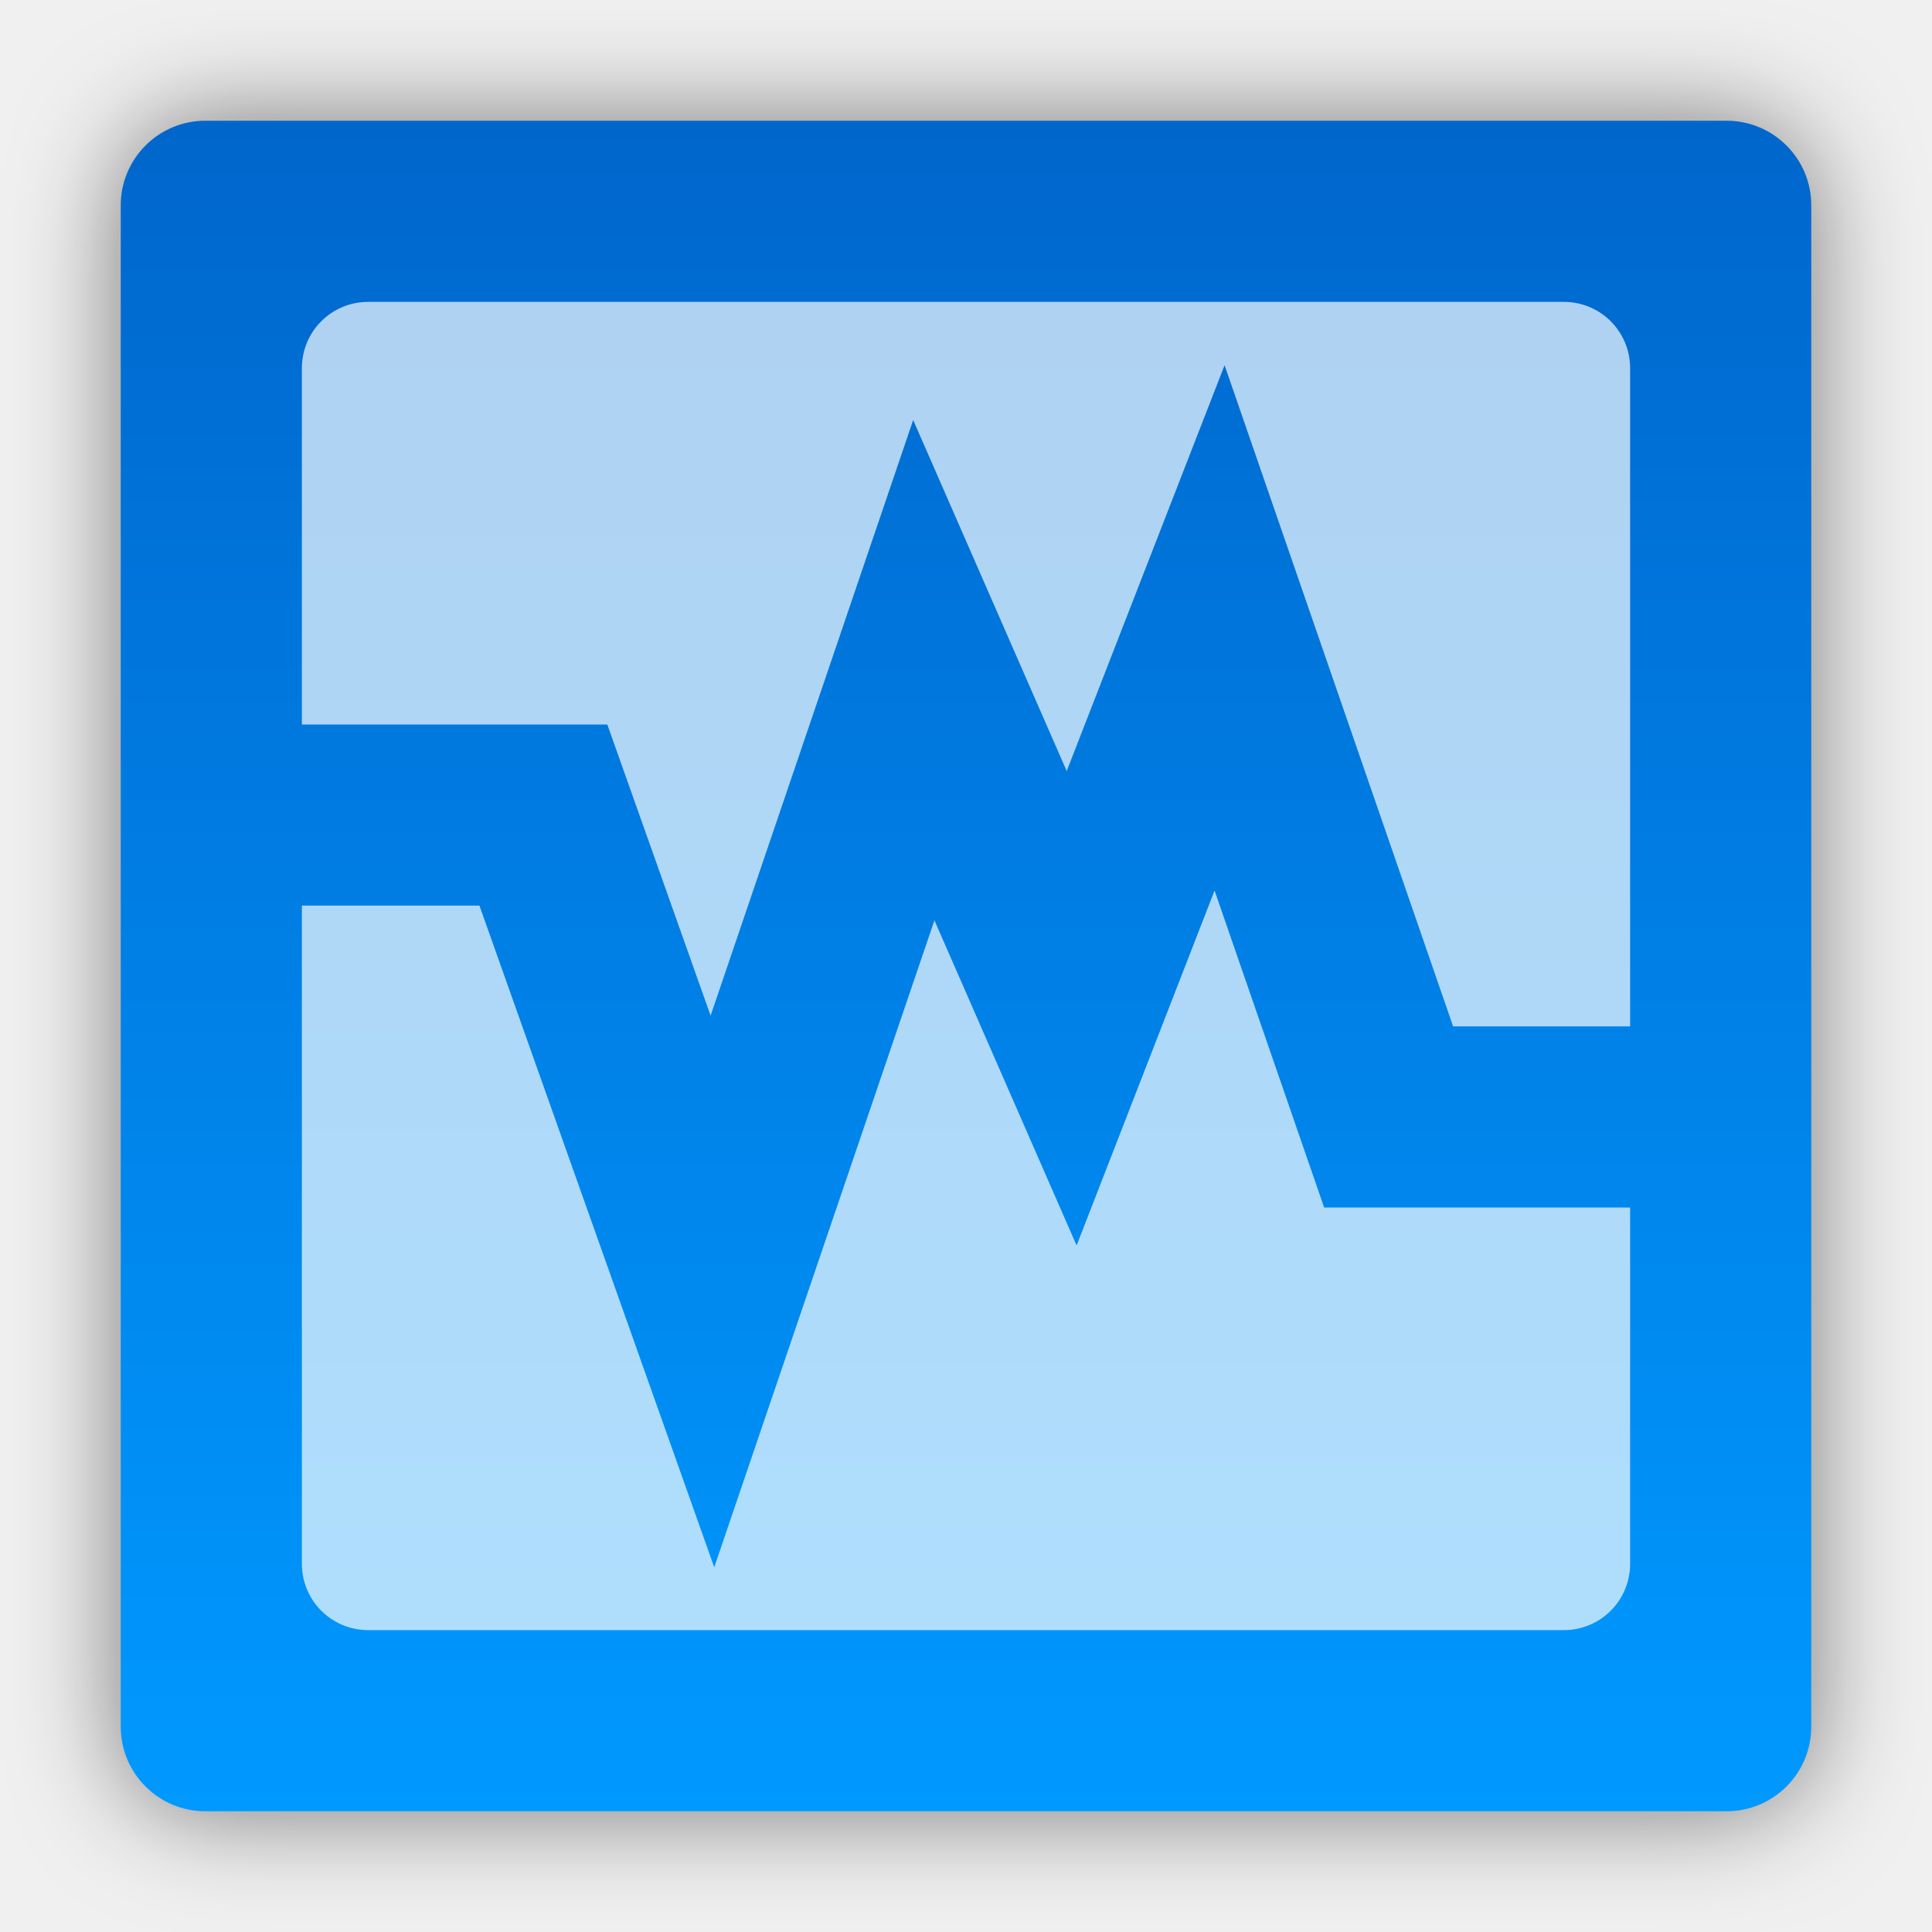
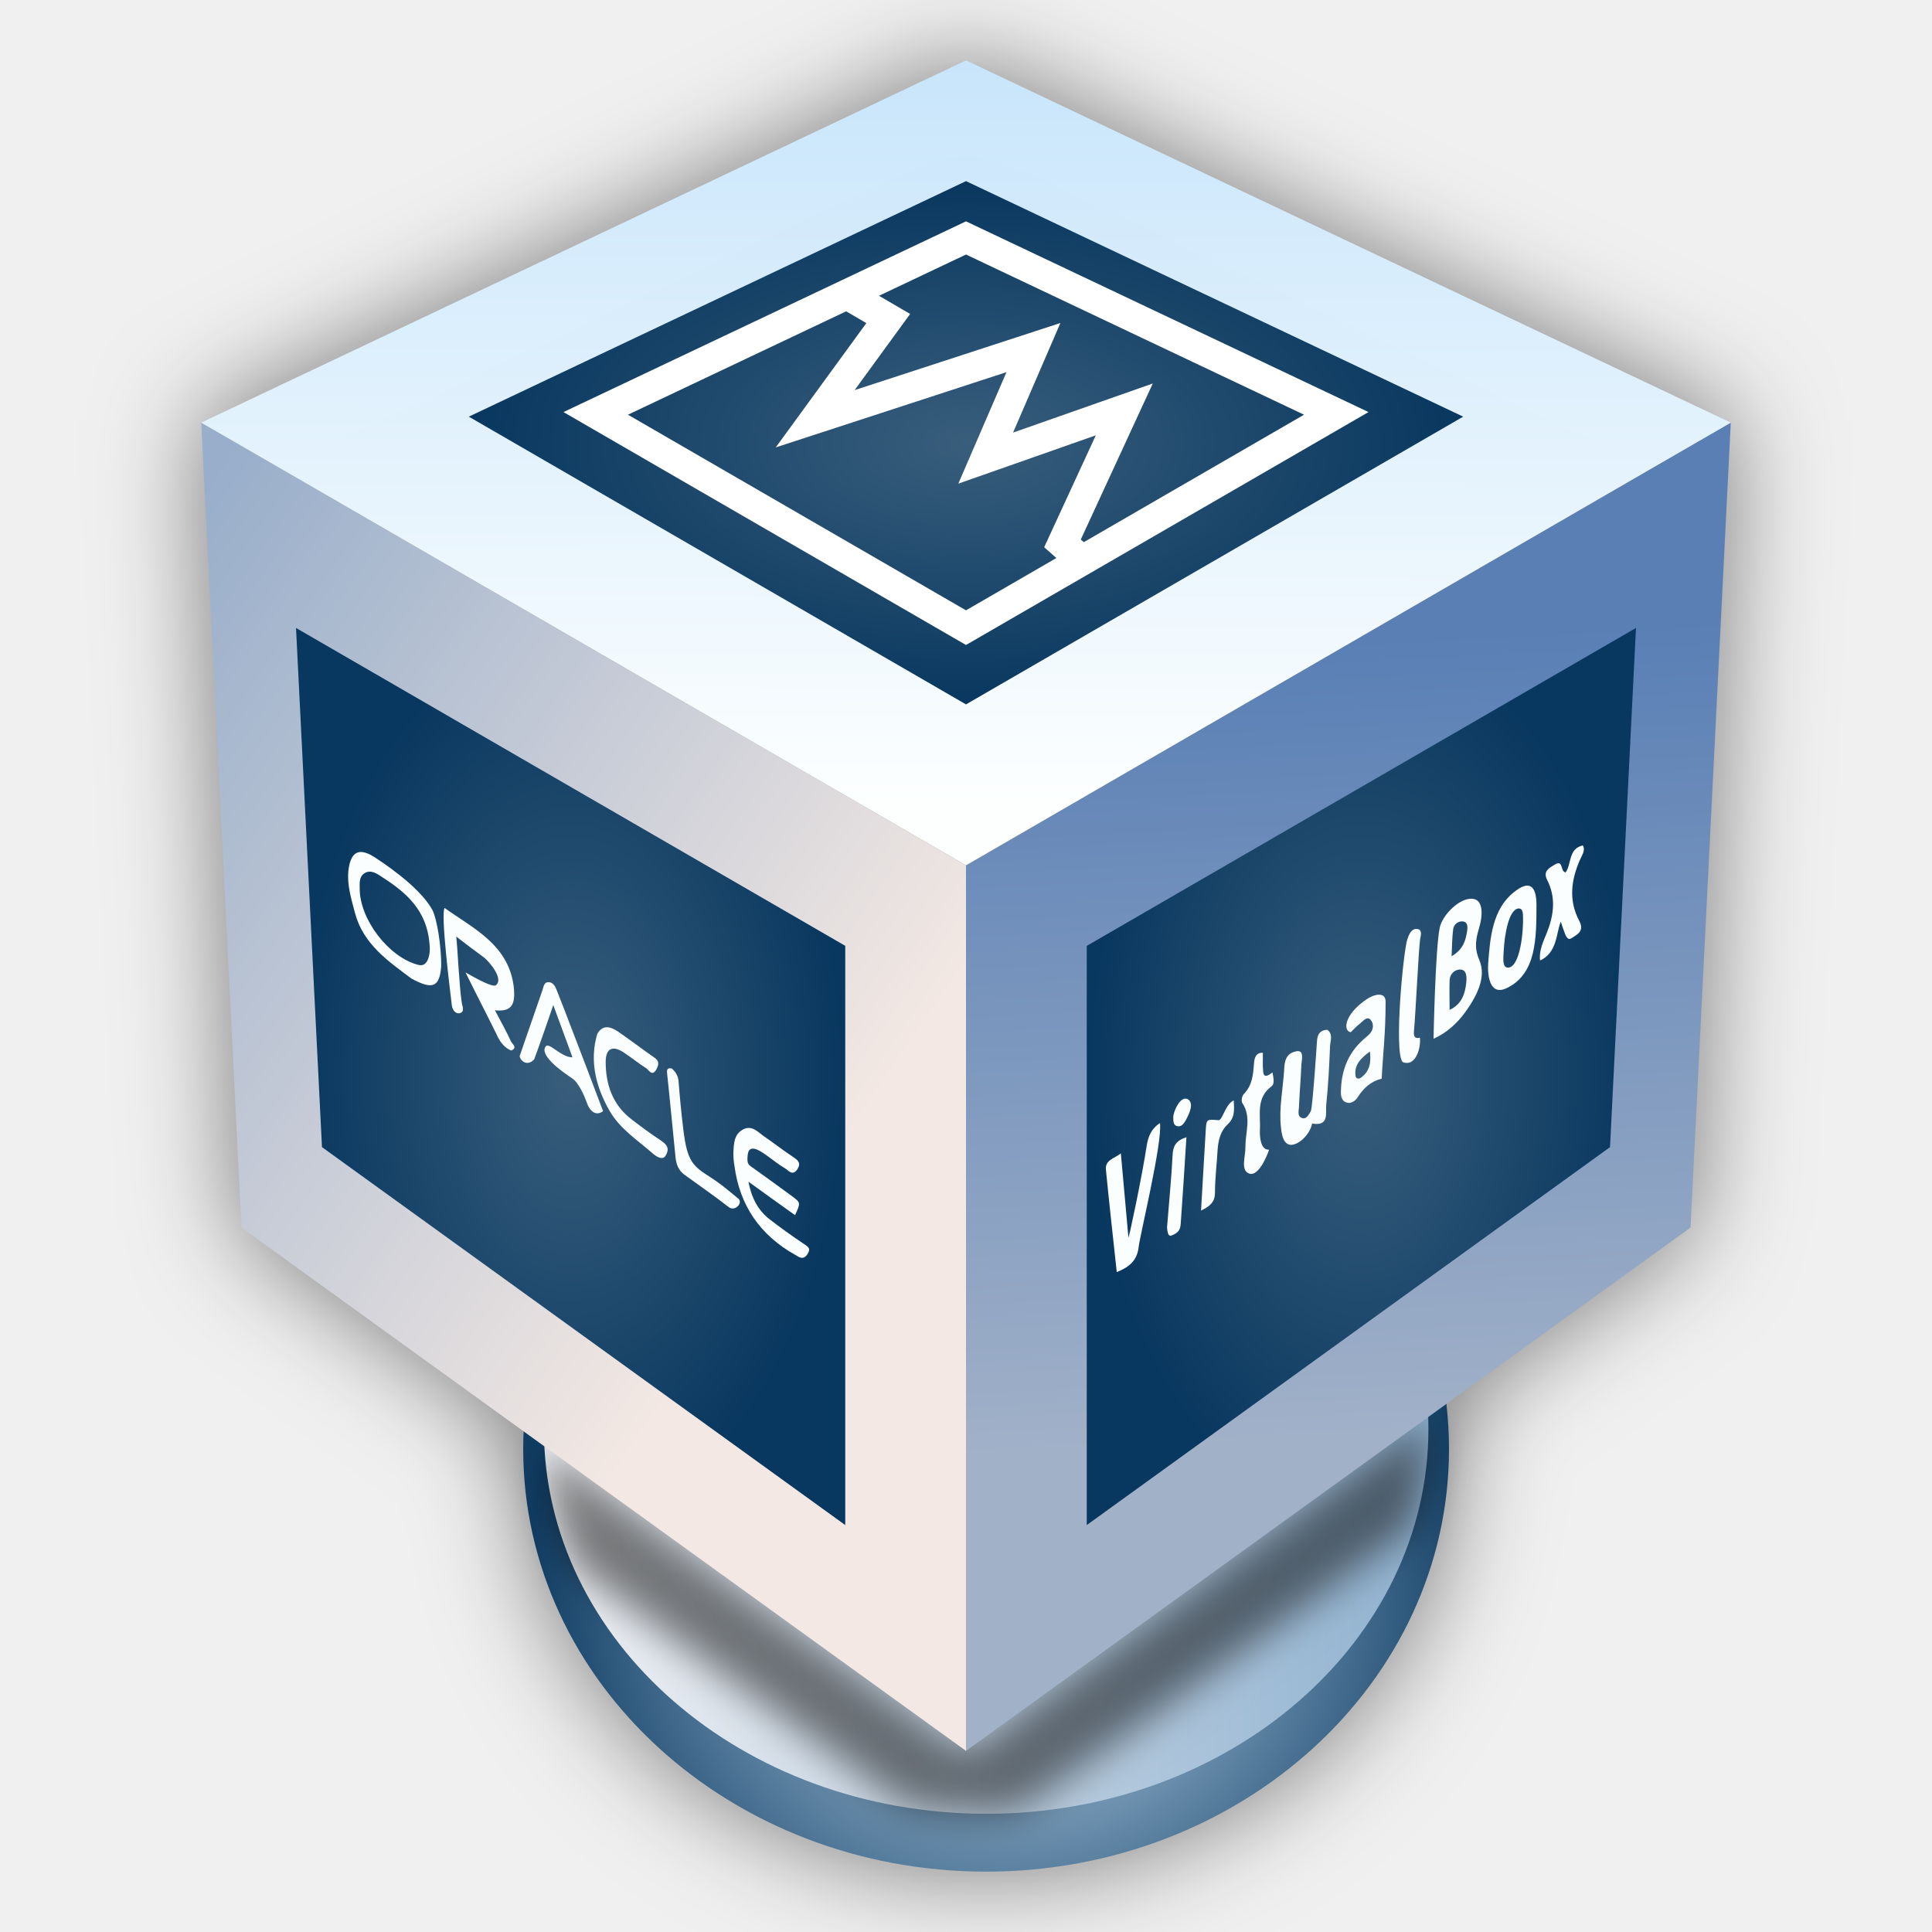
- <svg xmlns="http://www.w3.org/2000/svg" xmlns:xlink="http://www.w3.org/1999/xlink" id="svg16" version="1" height="32" width="32">
-   <defs id="defs20">
-     <linearGradient id="linearGradient875">
-       <stop id="stop871" offset="0" style="stop-color:#0066cc;stop-opacity:1;" />
-       <stop id="stop873" offset="1" style="stop-color:#0099ff;stop-opacity:1" />
+ <svg xmlns="http://www.w3.org/2000/svg" xmlns:xlink="http://www.w3.org/1999/xlink" viewBox="0 0 32 32" version="1.1" id="svg59" width="32" height="32">
+   <path id="path2-9" style="opacity:0.5;mix-blend-mode:normal;fill:#000000;fill-opacity:1;stroke-width:0.667;filter:url(#filter888)" d="m 16,1 -12.667,6 0.668,13.334 4.683,3.38 c -0.004,0.096 -0.017,0.19 -0.017,0.287 0,3.867 3.433,7 7.667,7 4.235,0 7.665,-3.133 7.665,-7 0,-0.252 -0.016,-0.5 -0.044,-0.745 l 4.045,-2.921 0.665,-13.334 z" />
+   <defs id="defs63">
+     <linearGradient id="linearGradient1024">
+       <stop style="stop-color:#d1ebff;stop-opacity:1" offset="0" id="stop1020" />
+       <stop style="stop-color:#113e65;stop-opacity:1" offset="1" id="stop1022" />
    </linearGradient>
-     <linearGradient gradientUnits="userSpaceOnUse" y2="30" x2="16" y1="2" x1="16" id="linearGradient877" xlink:href="#linearGradient875" />
-     <filter style="color-interpolation-filters:sRGB" id="filter40300" x="-0.075" width="1.15" y="-0.075" height="1.15">
-       <feGaussianBlur stdDeviation="0.875" id="feGaussianBlur40302" />
+     <linearGradient id="linearGradient986">
+       <stop style="stop-color:#f1f2f5;stop-opacity:1;" offset="0" id="stop982" />
+       <stop style="stop-color:#90b2d0;stop-opacity:1" offset="1" id="stop984" />
+     </linearGradient>
+     <linearGradient id="linearGradient943">
+       <stop style="stop-color:#395e7c;stop-opacity:1" offset="0" id="stop939" />
+       <stop style="stop-color:#08375f;stop-opacity:1" offset="1" id="stop941" />
+     </linearGradient>
+     <linearGradient id="linearGradient935">
+       <stop style="stop-color:#fdffff;stop-opacity:1" offset="0" id="stop931" />
+       <stop style="stop-color:#c8e5fb;stop-opacity:0.996" offset="1" id="stop933" />
+     </linearGradient>
+     <linearGradient id="linearGradient927">
+       <stop style="stop-color:#f3e8e3;stop-opacity:1;" offset="0" id="stop923" />
+       <stop style="stop-color:#98aeca;stop-opacity:1" offset="1" id="stop925" />
+     </linearGradient>
+     <linearGradient id="linearGradient919">
+       <stop style="stop-color:#a1b1c8;stop-opacity:1" offset="0" id="stop915" />
+       <stop style="stop-color:#597fb5;stop-opacity:1" offset="1" id="stop917" />
+     </linearGradient>
+     <linearGradient xlink:href="#linearGradient919" id="linearGradient921" x1="34.733" y1="35.159" x2="33.719" y2="15.346" gradientUnits="userSpaceOnUse" gradientTransform="matrix(0.6666667,0,0,0.6666667,-5e-7,0.3333329)" />
+     <linearGradient xlink:href="#linearGradient927" id="linearGradient929" x1="23.828" y1="23.815" x2="5.371" y2="11.087" gradientUnits="userSpaceOnUse" gradientTransform="matrix(0.6666667,0,0,0.6666667,-5e-7,0.3333329)" />
+     <linearGradient xlink:href="#linearGradient935" id="linearGradient937" x1="23.979" y1="19.496" x2="24" y2="1" gradientUnits="userSpaceOnUse" gradientTransform="matrix(0.6666667,0,0,0.6666667,-5e-7,0.3333329)" />
+     <radialGradient xlink:href="#linearGradient943" id="radialGradient945" cx="33.822" cy="26.246" fx="33.822" fy="26.246" r="6.823" gradientTransform="matrix(0.6666667,0,0,1.088946,-5e-7,-10.74981)" gradientUnits="userSpaceOnUse" />
+     <radialGradient xlink:href="#linearGradient943" id="radialGradient953" cx="14.178" cy="26.246" fx="14.178" fy="26.246" r="6.823" gradientTransform="matrix(0.6666667,0,0,1.088946,-5e-7,-10.74981)" gradientUnits="userSpaceOnUse" />
+     <radialGradient xlink:href="#linearGradient943" id="radialGradient976" cx="24" cy="10.5" fx="24" fy="10.5" r="12.352" gradientTransform="matrix(0.6666667,0,0,0.3508204,-5e-7,3.649719)" gradientUnits="userSpaceOnUse" />
+     <filter style="color-interpolation-filters:sRGB" id="filter978" x="-0.054" width="1.109" y="-0.121" height="1.242">
+       <feGaussianBlur stdDeviation="0.497" id="feGaussianBlur980" />
+     </filter>
+     <linearGradient xlink:href="#linearGradient986" id="linearGradient988" x1="13.512" y1="35" x2="35.488" y2="35" gradientUnits="userSpaceOnUse" gradientTransform="matrix(0.6666667,0,0,0.6666667,-5e-7,0.3333329)" />
+     <radialGradient xlink:href="#linearGradient1024" id="radialGradient1026" cx="27.795" cy="49.163" fx="27.795" fy="49.163" r="11.5" gradientTransform="matrix(-0.00873717,-0.6932592,0.6855174,-0.00863959,-16.78899,45.84149)" gradientUnits="userSpaceOnUse" />
+     <filter style="color-interpolation-filters:sRGB" id="filter888" x="-0.082" width="1.164" y="-0.069" height="1.138">
+       <feGaussianBlur stdDeviation="0.865" id="feGaussianBlur890" />
    </filter>
  </defs>
-   <rect id="rect2" ry="1.4" rx="1.4" y="2" x="2" height="28" width="28" style="opacity:0.5;filter:url(#filter40300)" />
-   <rect id="rect4" ry="1.4" rx="1.4" y="2" x="2" height="28" width="28" style="fill:url(#linearGradient877);fill-opacity:1" />
-   <path id="path6" d="M 4.1,13.5 H 9 l 2.8,7.89 3.5,-10.29 2.45,5.6 2.45,-6.3 2.8,8.1 h 4.2" style="fill:none;stroke:none;stroke-width:3;stroke-linecap:square" />
-   <path id="path10" d="M 6.1 5 C 5.49 5 5 5.49 5 6.1 L 5 12 L 10.059 12 L 11.77 16.822 L 15.125 6.957 L 17.668 12.771 L 20.283 6.049 L 24.068 17 L 27 17 L 27 6.1 C 27 5.49 26.51 5 25.9 5 L 6.1 5 z M 20.117 14.75 L 17.832 20.629 L 15.477 15.244 L 11.83 25.959 L 7.941 15 L 5 15 L 5 25.9 C 5 26.51 5.49 27 6.1 27 L 25.9 27 C 26.51 27 27 26.51 27 25.9 L 27 20 L 21.932 20 L 20.117 14.75 z" style="fill:#f9feff;fill-opacity:1;opacity:0.7" />
+   <path d="m 24,24 c 0,-3.867 -3.432,-7 -7.667,-7 -4.235,0 -7.667,3.133 -7.667,7 0,3.867 3.432,7 7.667,7 C 20.568,31 24,27.867 24,24 Z" fill="#47667f" id="path2" style="fill:url(#radialGradient1026);fill-opacity:1;stroke-width:0.667" />
+   <path d="m 23.659,23.667 c 0,-3.521 -3.279,-6.375 -7.325,-6.375 -4.047,0 -7.325,2.855 -7.325,6.375 0,3.521 3.279,6.375 7.325,6.375 4.047,0 7.325,-2.855 7.325,-6.375 z" fill="#c5cad5" id="path4" style="fill:url(#linearGradient988);fill-opacity:1;stroke-width:0.667" />
+   <path d="m 24.5,44.563 c 0.27,0 0.535,-0.02 0.8,-0.036 l 9.813,-7.086 A 8.346,8.346 0 0 0 35.488,35 c 0,-0.098 -0.011,-0.188 -0.015,-0.285 L 24,43 13.54,35.445 a 8.48,8.48 0 0 0 0.71,2.98 l 8.27,5.973 c 0.644,0.102 1.304,0.164 1.98,0.164 z" fill="#5a6e91" id="path10" style="opacity:0.5;fill:#000000;fill-opacity:1;filter:url(#filter978)" transform="matrix(0.6666667,0,0,0.6666667,5e-7,0.3333333)" />
+   <path d="M 3.333,7 16,14.333 V 29 L 4,20.333 Z" fill="#c5cad5" id="path6" style="fill:url(#linearGradient929);fill-opacity:1;stroke-width:0.667" />
+   <path d="M 28.667,7 16,14.333 v 14.667 l 12,-8.667 z" fill="#6d83b3" id="path8" style="fill:url(#linearGradient921);fill-opacity:1;stroke-width:0.667" />
+   <path d="M 3.333,7 16,14.333 28.667,7 16,1 Z" fill="#eaf4f8" id="path12" style="fill:url(#linearGradient937);fill-opacity:1;stroke-width:0.667" />
+   <path d="M 7.765,6.901 16,11.667 24.235,6.901 16,3 Z" fill="#34495e" id="path14" style="fill:url(#radialGradient976);fill-opacity:1;stroke-width:0.667" />
+   <path d="m 26.667,19 0.43,-8.599 L 18,15.667 V 25.26 Z" fill="#34495e" id="path16" style="fill:url(#radialGradient945);fill-opacity:1;stroke-width:0.667" />
+   <path d="m 5.333,19 -0.43,-8.599 9.097,5.265 V 25.26 Z" fill="#34495e" id="path18" style="fill:url(#radialGradient953);fill-opacity:1;stroke-width:0.667" />
+   <path d="m 19.213,18.601 c 0.042,0.326 -0.333,1.862 -0.353,2.052 -0.024,0.213 -0.141,0.329 -0.363,0.417 -0.063,-0.58 -0.125,-1.14 -0.18,-1.7 -0.013,-0.159 0.139,-0.18 0.248,-0.266 L 18.69,20.495 c 0.013,0.003 0.227,-1.021 0.3,-1.5 0.025,-0.172 0.08,-0.302 0.223,-0.393 z" fill="#ecf0f1" id="path22" style="fill:#fafeff;fill-opacity:1;stroke-width:0.667" />
+   <path d="m 25.851,15.268 c -0.078,0.185 -0.055,0.511 -0.343,0.641 -0.019,-0.172 0.055,-0.315 0.109,-0.45 0.12,-0.3 0.159,-0.591 0.007,-0.889 -0.07,-0.14 0.034,-0.193 0.123,-0.247 0.153,-0.094 0.089,0.107 0.183,0.127 0.104,-0.135 0.041,-0.393 0.287,-0.447 0.047,0.083 -0.016,0.164 -0.045,0.232 -0.149,0.338 -0.195,0.674 -0.016,1.015 0.087,0.164 -0.015,0.221 -0.127,0.289 -0.023,0.013 -0.06,0.039 -0.104,-0.063 -0.027,-0.068 -0.047,-0.133 -0.073,-0.209 z" fill="#ecf0f1" id="path24" style="fill:#fafeff;fill-opacity:1;stroke-width:0.667" />
+   <path d="m 19.331,20.315 c 0.031,-0.396 0.071,-0.792 0.091,-1.188 0.008,-0.143 0.052,-0.234 0.229,-0.291 -0.031,0.487 -0.06,0.958 -0.094,1.427 -0.008,0.113 -0.039,0.154 -0.156,0.203 -0.071,0.029 -0.071,-0.151 -0.071,-0.151 z" fill="#ecf0f1" id="path26" style="fill:#fafeff;fill-opacity:1;stroke-width:0.667" />
+   <path d="m 19.672,18.206 c 0.109,0.06 0.031,0.234 -0.031,0.347 -0.029,0.051 -0.068,0.111 -0.133,0.101 -0.08,-0.01 -0.073,-0.091 -0.075,-0.148 -0.005,-0.071 0.11,-0.367 0.24,-0.3 z" fill="#ecf0f1" id="path28" style="fill:#fafeff;fill-opacity:1;stroke-width:0.667" />
+   <path d="m 13.169,20.127 c -0.26,-0.185 -0.495,-0.353 -0.773,-0.555 0.055,0.281 0.164,0.48 0.357,0.628 0.175,0.135 0.354,0.263 0.539,0.388 0.089,0.06 0.143,0.083 0.087,0.177 -0.076,0.123 -0.151,0.05 -0.209,0.019 -0.578,-0.325 -0.919,-0.815 -1.005,-1.474 a 1.183,1.183 0 0 1 -0.018,-0.213 c 0.007,-0.149 0.007,-0.313 0.167,-0.393 0.148,-0.073 0.247,0.055 0.351,0.125 0.161,0.109 0.315,0.232 0.479,0.339 0.096,0.063 0.117,0.112 0.065,0.195 -0.079,0.125 -0.149,0.023 -0.201,-0.008 -0.115,-0.067 -0.217,-0.153 -0.326,-0.229 -0.091,-0.063 -0.273,-0.191 -0.297,-0.003 -0.021,0.177 0.021,0.171 0.112,0.239 0.209,0.151 0.419,0.3 0.625,0.453 0.14,0.104 0.14,0.107 0.047,0.312 z" fill="#ecf0f1" id="path30" style="fill:#fafeff;fill-opacity:1;stroke-width:0.667" />
+   <path d="m 12.227,19.851 c 0.086,0.071 -0.052,0.224 -0.159,0.141 -0.237,-0.185 -0.487,-0.357 -0.729,-0.533 -0.104,-0.073 -0.141,-0.183 -0.151,-0.3 -0.047,-0.455 -0.089,-0.917 -0.138,-1.375 -0.008,-0.071 0.003,-0.099 0.075,-0.087 a 0.3,0.3 0 0 1 0.115,0.222 c 0.021,0.271 0.045,0.521 0.081,0.813 0.063,0.495 0.147,0.578 0.44,0.763 0.177,0.115 0.248,0.177 0.467,0.357 z" fill="#ecf0f1" id="path32" style="fill:#fafeff;fill-opacity:1;stroke-width:0.667" />
+   <path d="m 19.893,20.052 c 0.029,-0.484 0.052,-0.925 0.08,-1.367 0.011,-0.143 0.019,-0.149 0.209,-0.131 0.065,0.008 0.112,-0.265 0.253,-0.328 0.007,0.159 0.023,0.284 -0.107,0.403 -0.11,0.102 -0.149,0.255 -0.16,0.409 -0.013,0.239 -0.044,0.476 -0.044,0.716 -0.002,0.151 -0.073,0.221 -0.231,0.297 z" fill="#ecf0f1" id="path34" style="fill:#fafeff;fill-opacity:1;stroke-width:0.667" />
+   <path d="m 23.518,17.187 c -0.088,0.023 -0.104,-0.026 -0.099,-0.099 0.029,-0.318 0.075,-1.305 0.101,-1.521 0.011,-0.063 0.045,-0.167 -0.044,-0.18 -0.091,-0.013 -0.133,0.075 -0.164,0.164 -0.068,0.183 -0.227,1.865 -0.081,2.039 0.193,0.086 0.307,-0.188 0.287,-0.404 z" fill="#ecf0f1" id="path36" style="fill:#fafeff;fill-opacity:1;stroke-width:0.667" />
+   <path d="M 21.075,17.763 C 21.062,17.768 20.932,17.896 20.922,17.747 20.911,17.646 20.919,17.542 20.917,17.437 c -0.12,-0.005 -0.14,0.093 -0.146,0.172 -0.015,0.185 -0.026,0.365 -0.169,0.511 -0.031,0.029 -0.047,0.117 -0.026,0.148 0.157,0.235 0.05,0.487 0.052,0.729 0.003,0.156 -0.085,0.385 0.06,0.44 0.175,0.068 0.336,-0.395 0.331,-0.395 -0.138,0.01 -0.156,-0.207 -0.151,-0.321 0.015,-0.253 -0.071,-0.533 0.193,-0.729 0.057,-0.041 0.029,-0.151 0.015,-0.229 z" fill="#ecf0f1" id="path38" style="fill:#fafeff;fill-opacity:1;stroke-width:0.667" />
+   <path d="m 25.07,14.781 c -0.349,0.281 -0.39,0.75 -0.421,1.177 -0.013,0.185 0.02,0.545 0.305,0.409 0.5,-0.237 0.492,-0.841 0.495,-1.373 0,-0.333 -0.123,-0.422 -0.378,-0.213 z m -0.096,1.245 c -0.097,0 -0.073,-0.169 -0.068,-0.273 0.013,-0.276 0.087,-0.706 0.253,-0.706 0.062,0 0.065,0.078 0.067,0.133 0.009,0.229 -0.044,0.847 -0.252,0.847 z" fill="#ecf0f1" id="path40" style="fill:#fafeff;fill-opacity:1;stroke-width:0.667" />
+   <path d="m 8.467,17.401 c -0.128,-0.055 -0.196,-0.162 -0.248,-0.281 -0.167,-0.339 -0.341,-0.672 -0.508,-1.013 0.195,0.112 0.448,0.247 0.5,0.213 0.141,-0.101 -0.107,-0.393 -0.193,-0.46 a 21.367,21.367 0 0 1 -0.461,-0.347 c 0.021,0.169 0.049,0.833 0.093,1.107 0.013,0.055 0.047,0.14 -0.033,0.161 -0.078,0.018 -0.125,-0.063 -0.133,-0.128 -0.033,-0.273 -0.187,-1.513 -0.12,-1.614 0.487,0.347 1.068,0.614 1.147,1.32 0.029,0.294 -0.047,0.401 -0.313,0.375 0.095,0.18 0.188,0.347 0.267,0.518 0.02,0.041 0.114,0.101 0.002,0.149 z" fill="#ecf0f1" id="path42" style="fill:#fafeff;fill-opacity:1;stroke-width:0.667" />
+   <path d="m 10.959,18.899 a 8.1,8.1 0 0 1 -0.516,-0.373 c -0.3,-0.237 -0.411,-0.57 -0.411,-0.937 0,-0.229 0.117,-0.279 0.305,-0.153 0.125,0.083 0.242,0.179 0.37,0.26 0.041,0.029 0.093,0.14 0.164,0.018 0.041,-0.078 0.055,-0.14 -0.037,-0.2 -0.203,-0.141 -0.399,-0.292 -0.601,-0.43 -0.115,-0.075 -0.243,-0.123 -0.339,0.037 -0.138,0.458 -0.018,0.893 0.203,1.279 0.177,0.307 0.469,0.487 0.721,0.711 0.029,0.023 0.151,0.125 0.208,0.029 0.063,-0.109 0.031,-0.175 -0.068,-0.24 z" fill="#ecf0f1" id="path44" style="fill:#fafeff;fill-opacity:1;stroke-width:0.667" />
+   <path d="M 7.156,15.063 C 6.935,14.661 6.253,14.232 6.227,14.213 c -0.268,-0.182 -0.417,-0.122 -0.456,0.203 -0.026,0.24 0.047,0.469 0.107,0.7 0.136,0.519 0.545,0.8 0.94,1.094 0.333,0.177 0.464,0.159 0.49,-0.211 0.003,-0.31 -0.068,-0.784 -0.151,-0.937 z m -0.07,0.833 c -0.033,0.07 -0.078,0.109 -0.167,0.083 -0.482,-0.128 -0.959,-0.75 -0.961,-1.255 0,-0.093 -0.016,-0.203 0.083,-0.263 0.107,-0.065 0.217,0.019 0.295,0.071 0.401,0.255 0.727,0.552 0.776,1.078 0.011,0.099 0.013,0.193 -0.027,0.287 z" fill="#ecf0f1" id="path46" style="fill:#fafeff;fill-opacity:1;stroke-width:0.667" />
+   <path d="m 24.505,15.907 c -0.102,-0.232 -0.049,-0.386 0.005,-0.581 0.026,-0.091 0.104,-0.477 -0.18,-0.437 -0.198,0.027 -0.437,0.276 -0.482,0.469 -0.075,0.339 -0.104,1.847 -0.104,1.847 0.227,-0.102 0.396,-0.263 0.527,-0.443 0.182,-0.253 0.353,-0.573 0.233,-0.855 z m -0.219,0.367 c -0.019,0.187 -0.076,0.36 -0.276,0.453 0,-0.175 -0.005,-0.331 0,-0.487 0.005,-0.117 0.093,-0.191 0.193,-0.18 0.093,0.013 0.091,0.133 0.083,0.213 z m 0.013,-0.847 c -0.024,0.149 -0.06,0.295 -0.256,0.412 0.008,-0.177 0.008,-0.315 0.027,-0.453 a 0.147,0.147 0 0 1 0.151,-0.125 c 0.097,0.007 0.089,0.101 0.078,0.167 z" fill="#ecf0f1" id="path48" style="fill:#fafeff;fill-opacity:1;stroke-width:0.667" />
+   <path d="m 21.985,17.057 c -0.183,0.005 -0.167,0.169 -0.175,0.237 0,0.013 -0.071,1.068 -0.099,1.112 -0.036,0.055 -0.07,0.141 -0.153,0.109 -0.068,-0.026 -0.049,-0.107 -0.044,-0.167 0.01,-0.237 0.031,-0.473 0.041,-0.713 0.003,-0.07 0.052,-0.242 -0.073,-0.224 -0.185,0.029 -0.208,0.167 -0.213,0.318 -0.02,0.315 -0.088,0.63 -0.052,0.948 0.016,0.167 0.068,0.372 0.287,0.247 0.083,-0.047 0.2,-0.169 0.229,-0.315 0.291,0.052 0.219,-0.18 0.234,-0.315 0.034,-0.32 0.049,-0.645 0.063,-0.969 0.005,-0.089 0.052,-0.193 -0.044,-0.268 z" fill="#ecf0f1" id="path50" style="fill:#fafeff;fill-opacity:1;stroke-width:0.667" />
+   <path d="m 9.473,17.052 a 34.843,34.843 0 0 0 -0.257,-0.664 c -0.023,-0.057 -0.057,-0.117 -0.127,-0.12 -0.083,-0.003 -0.083,0.076 -0.104,0.131 l -0.378,1.093 c 0.016,0.089 0.13,0.172 0.24,0.055 0.036,-0.089 0.231,-0.643 0.317,-0.901 l 0.318,0.867 c -0.191,0 -0.385,-0.255 -0.443,-0.182 -0.109,0.141 0.242,0.401 0.437,0.529 0.112,0.073 0.211,0.31 0.245,0.407 0.031,0.096 0.127,0.242 0.268,0.137 -0.171,-0.45 -0.341,-0.901 -0.515,-1.351 z" fill="#ecf0f1" id="path52" style="fill:#fafeff;fill-opacity:1;stroke-width:0.667" />
+   <path d="m 22.633,16.552 c -0.375,0.258 -0.389,0.523 -0.261,0.545 0.052,-0.05 0.099,-0.102 0.153,-0.143 0.052,-0.042 0.117,-0.128 0.175,-0.065 0.057,0.063 0.055,0.167 -0.019,0.24 -0.044,0.044 -0.093,0.08 -0.138,0.125 -0.229,0.221 -0.325,0.5 -0.333,0.81 -0.003,0.078 0.003,0.172 0.097,0.198 0.07,0.023 0.143,-0.029 0.18,-0.087 0.096,-0.153 0.219,-0.265 0.398,-0.309 0.021,-0.427 0.065,-0.735 0.065,-1.276 0,-0.169 -0.19,-0.125 -0.318,-0.037 z m -0.097,1.302 c -0.034,0.021 -0.078,0.011 -0.083,-0.029 -0.029,-0.182 0.083,-0.297 0.237,-0.409 0.023,0.013 0,-0.005 0,0 0.021,0.172 0.003,0.328 -0.153,0.437 z" fill="#ecf0f1" id="path54" style="fill:#fafeff;fill-opacity:1;stroke-width:0.667" />
+   <path d="m 14.101,4.919 0.611,0.357 -1.21,1.66 3.615,-1.179 -0.791,1.831 2.296,-0.807 -1.024,2.219 0.405,0.358" fill="none" stroke-width="0.497" stroke-linecap="butt" stroke-linejoin="miter" stroke="#eaf4f8" stroke-opacity="1" stroke-miterlimit="10" id="path20-6" style="stroke:#ffffff;stroke-opacity:1" />
+   <path d="M 9.867,6.847 16,10.396 22.133,6.847 16,3.941 Z" fill="#34495e" id="path14-3-2" style="fill:none;fill-opacity:1;stroke:#ffffff;stroke-width:0.497;stroke-opacity:1" />
</svg>
